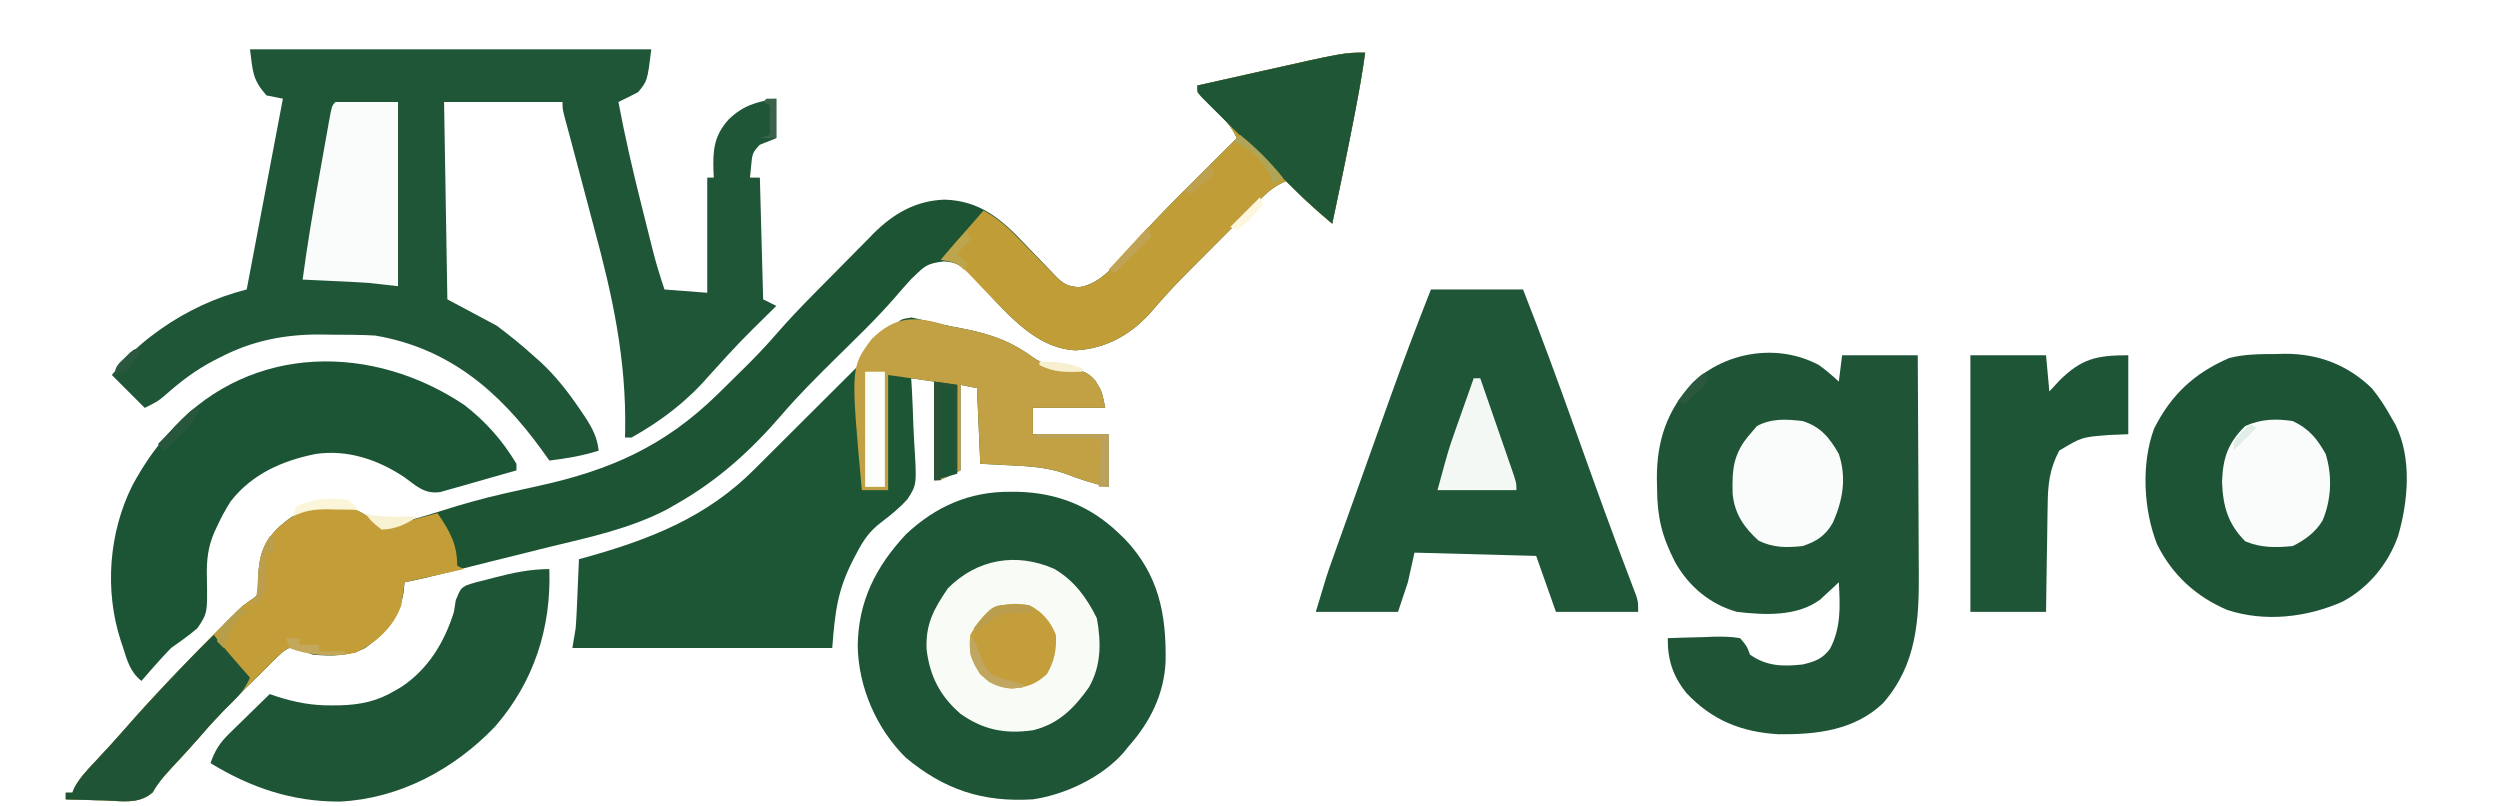
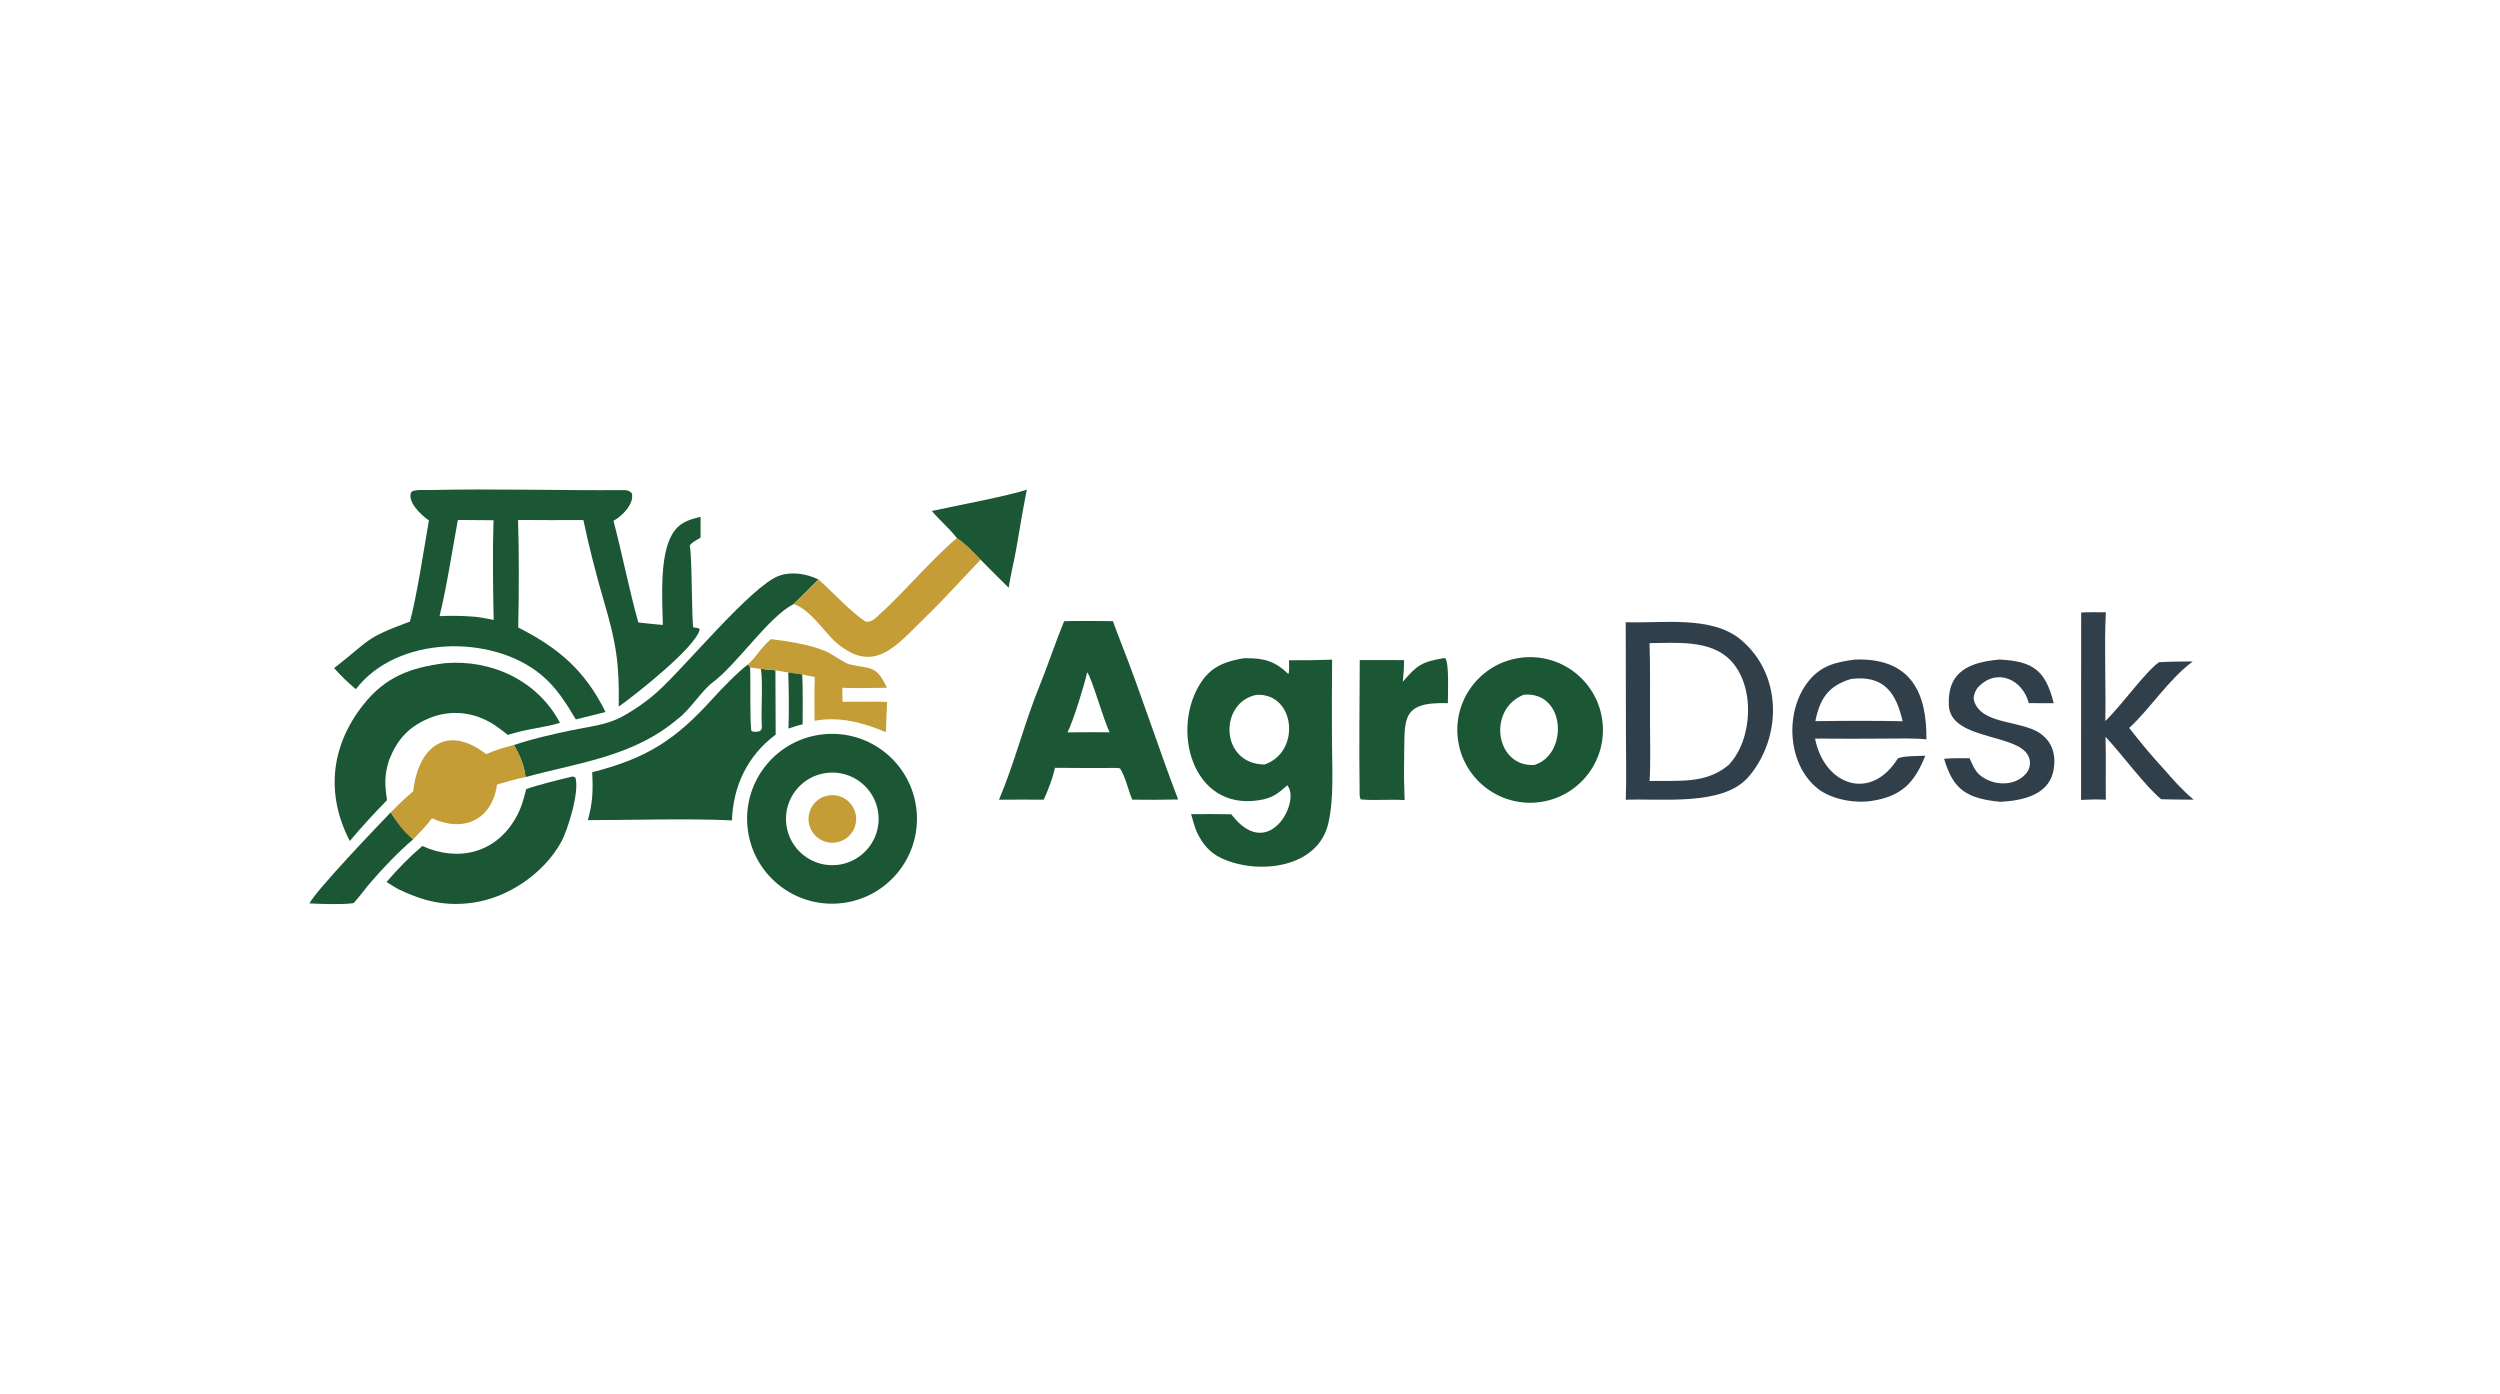
- <svg xmlns="http://www.w3.org/2000/svg" viewBox="150 255 760 245" width="760" height="245">
-   <path d="M0 0 C40.26 0 80.52 0 122 0 C120.797 9.624 120.797 9.624 118 13 C116.021 14.041 114.022 15.045 112 16 C113.978 26.489 116.347 36.836 118.962 47.183 C119.569 49.59 120.171 51.999 120.771 54.408 C121.161 55.961 121.551 57.514 121.941 59.066 C122.119 59.776 122.296 60.485 122.478 61.216 C123.495 65.229 124.687 69.06 126 73 C130.29 73.33 134.58 73.66 139 74 C139 62.45 139 50.9 139 39 C139.66 39 140.32 39 141 39 C140.965 38.348 140.93 37.695 140.895 37.023 C140.697 30.644 141.036 26.341 145.441 21.375 C149.923 17.05 153.902 15.938 160 15 C160 18.96 160 22.92 160 27 C157.525 27.99 157.525 27.99 155 29 C152.704 31.296 152.677 32.008 152.375 35.125 C152.189 37.043 152.189 37.043 152 39 C152.99 39 153.98 39 155 39 C155.33 51.21 155.66 63.42 156 76 C157.32 76.66 158.64 77.32 160 78 C159.582 78.412 159.165 78.825 158.734 79.25 C148.81 89.01 148.81 89.01 139.457 99.309 C132.782 107.058 124.927 113.01 116 118 C115.34 118 114.68 118 114 118 C114.017 117.316 114.034 116.632 114.052 115.928 C114.402 94.242 110.253 75.015 104.587 54.212 C103.487 50.147 102.419 46.072 101.35 41.998 C100.15 37.432 98.948 32.866 97.719 28.308 C97.536 27.626 97.352 26.945 97.164 26.243 C96.67 24.408 96.173 22.574 95.677 20.741 C95 18 95 18 95 16 C83.12 16 71.24 16 59 16 C59.33 35.8 59.66 55.6 60 76 C64.95 78.64 69.9 81.28 75 84 C78.882 86.932 82.433 89.748 86 93 C87.15 94.011 87.15 94.011 88.324 95.043 C93.099 99.485 96.862 104.37 100.5 109.75 C100.934 110.388 101.368 111.026 101.815 111.684 C104.033 115.081 105.566 117.938 106 122 C100.967 123.573 96.241 124.394 91 125 C90.25 123.949 89.5 122.899 88.727 121.816 C75.804 103.978 60.507 90.813 38 87 C33.648 86.754 29.295 86.769 24.938 86.75 C23.773 86.729 22.608 86.709 21.408 86.688 C10.47 86.639 0.673 88.575 -9.062 93.625 C-9.734 93.965 -10.406 94.306 -11.099 94.657 C-16.575 97.541 -21.139 100.993 -25.766 105.117 C-28 107 -28 107 -32 109 C-35.3 105.7 -38.6 102.4 -42 99 C-38.061 94.163 -34.165 90.166 -29.125 86.5 C-28.486 86.032 -27.847 85.564 -27.188 85.083 C-19.292 79.517 -10.38 75.345 -1 73 C2.63 53.86 6.26 34.72 10 15 C7.525 14.505 7.525 14.505 5 14 C0.761 9.172 0.857 6.858 0 0 Z " fill="#1E5637" transform="translate(226,270)" />
-   <path d="M0 0 C-0.741 5.517 -1.701 10.971 -2.75 16.438 C-3.006 17.777 -3.006 17.777 -3.267 19.143 C-5.382 30.122 -7.686 41.062 -10 52 C-13.766 48.82 -17.484 45.649 -20.938 42.125 C-21.524 41.529 -22.111 40.934 -22.715 40.32 C-23.139 39.885 -23.563 39.449 -24 39 C-26.935 40.325 -29.01 41.761 -31.281 44.038 C-32.207 44.96 -32.207 44.96 -33.153 45.9 C-33.81 46.565 -34.467 47.229 -35.145 47.914 C-36.177 48.947 -36.177 48.947 -37.229 50 C-38.685 51.459 -40.138 52.92 -41.589 54.383 C-43.789 56.601 -45.996 58.811 -48.205 61.02 C-49.623 62.442 -51.04 63.865 -52.457 65.289 C-53.108 65.941 -53.76 66.594 -54.431 67.266 C-58.239 71.113 -61.856 75.062 -65.349 79.198 C-71.484 85.896 -78.842 89.966 -87.938 90.5 C-98.567 90.094 -106.583 81.779 -113.483 74.418 C-113.99 73.868 -114.497 73.317 -115.02 72.75 C-115.536 72.201 -116.053 71.652 -116.585 71.086 C-117.588 70.012 -118.574 68.92 -119.538 67.81 C-122.233 64.934 -124.234 63.632 -128.113 63.473 C-132 64 -133.342 64.322 -136.062 67 C-136.652 67.557 -137.241 68.114 -137.848 68.688 C-139.609 70.58 -141.287 72.504 -142.965 74.469 C-148.674 81.036 -154.988 87.043 -161.175 93.155 C-166.773 98.69 -172.331 104.206 -177.447 110.198 C-186.675 120.905 -196.713 129.984 -209 137 C-210.098 137.633 -211.197 138.266 -212.328 138.918 C-223.523 144.707 -235.734 147.322 -247.922 150.258 C-251.768 151.185 -255.602 152.154 -259.438 153.125 C-261.271 153.58 -263.105 154.034 -264.939 154.488 C-267.372 155.093 -269.803 155.704 -272.234 156.316 C-273.139 156.544 -274.043 156.771 -274.975 157.005 C-276.739 157.449 -278.502 157.893 -280.265 158.338 C-284.163 159.317 -288.047 160.267 -292 161 C-292.103 162.031 -292.206 163.062 -292.312 164.125 C-293.727 172.099 -297.611 176.352 -304 181 C-309.044 183.522 -314.457 183.522 -320 183 C-321.196 182.526 -322.392 182.051 -323.625 181.562 C-326.82 180.674 -326.82 180.674 -328.715 181.934 C-330.957 183.835 -332.958 185.883 -335 188 C-336.122 189.106 -337.248 190.208 -338.375 191.309 C-343.851 196.679 -349.26 202.077 -354.219 207.934 C-357.092 211.267 -360.099 214.478 -363.094 217.702 C-365.237 220.02 -367.036 222.065 -368.566 224.844 C-372.748 228.549 -377.894 227.514 -383.25 227.312 C-384.377 227.29 -385.503 227.267 -386.664 227.244 C-389.444 227.185 -392.221 227.103 -395 227 C-395 226.34 -395 225.68 -395 225 C-394.34 225 -393.68 225 -393 225 C-392.665 224.188 -392.665 224.188 -392.324 223.359 C-390.579 220.251 -388.248 217.82 -385.812 215.25 C-382.674 211.904 -379.577 208.536 -376.566 205.074 C-367.716 194.912 -358.322 185.231 -348.812 175.688 C-347.735 174.603 -347.735 174.603 -346.635 173.496 C-345.958 172.821 -345.28 172.145 -344.582 171.449 C-343.688 170.557 -343.688 170.557 -342.777 169.647 C-341 168 -341 168 -338.805 166.451 C-336.714 165.097 -336.714 165.097 -336.531 162.328 C-336.521 161.312 -336.511 160.297 -336.5 159.25 C-336.138 152.72 -335.056 149.063 -330.32 144.316 C-324.551 139.154 -320.539 137.597 -312.758 137.742 C-308.234 138.165 -304.578 139.443 -301.273 142.703 C-298.395 144.345 -296.721 143.864 -293.596 143.037 C-292.589 142.74 -292.589 142.74 -291.562 142.438 C-290.608 142.181 -290.608 142.181 -289.635 141.92 C-286.451 141.049 -283.3 140.096 -280.157 139.09 C-274.101 137.162 -268.051 135.474 -261.855 134.07 C-261.149 133.91 -260.443 133.75 -259.716 133.585 C-256.819 132.932 -253.921 132.285 -251.019 131.651 C-229.518 126.926 -212.961 119.599 -197 104 C-196.38 103.395 -195.76 102.79 -195.121 102.167 C-193.136 100.222 -191.159 98.27 -189.188 96.312 C-188.577 95.707 -187.967 95.102 -187.339 94.479 C-184.356 91.484 -181.482 88.44 -178.728 85.234 C-175.223 81.211 -171.566 77.373 -167.816 73.578 C-167.157 72.911 -166.498 72.244 -165.819 71.556 C-164.436 70.16 -163.052 68.765 -161.667 67.372 C-160.261 65.954 -158.86 64.533 -157.464 63.107 C-155.424 61.025 -153.372 58.957 -151.316 56.891 C-150.394 55.942 -150.394 55.942 -149.453 54.974 C-143.376 48.926 -136.595 44.993 -127.875 44.688 C-117.056 45.006 -110.575 50.603 -103.383 58.219 C-102.699 58.946 -102.699 58.946 -102 59.688 C-100.151 61.613 -98.294 63.53 -96.438 65.449 C-95.632 66.298 -94.826 67.147 -93.996 68.022 C-91.552 70.444 -90.597 70.937 -87.168 71.297 C-79.729 70.6 -73.737 61.77 -68.961 56.469 C-62.95 49.854 -56.657 43.543 -50.312 37.25 C-49.206 36.149 -48.1 35.047 -46.994 33.945 C-44.332 31.294 -41.667 28.646 -39 26 C-40.775 22.156 -43.052 19.808 -46.125 16.875 C-47.787 15.288 -49.422 13.671 -51 12 C-51 11.34 -51 10.68 -51 10 C-46.075 8.894 -41.15 7.792 -36.223 6.692 C-34.552 6.318 -32.881 5.944 -31.211 5.569 C-6.403 0 -6.403 0 0 0 Z " fill="#1D5534" transform="translate(565,271)" />
-   <path d="M0 0 C2.151 1.564 4.041 3.188 6 5 C6.33 2.36 6.66 -0.28 7 -3 C14.59 -3 22.18 -3 30 -3 C30.068 7.484 30.123 17.968 30.155 28.453 C30.171 33.322 30.192 38.191 30.226 43.061 C30.259 47.768 30.277 52.475 30.285 57.183 C30.29 58.97 30.301 60.758 30.317 62.545 C30.447 77.405 29.72 91.084 19.406 102.812 C10.66 111.063 -0.815 112.332 -12.332 112.211 C-23.602 111.563 -32.636 107.933 -40.375 99.625 C-44.472 94.481 -46.076 89.515 -46 83 C-42.396 82.855 -38.793 82.766 -35.188 82.688 C-34.163 82.646 -33.139 82.604 -32.084 82.561 C-29.305 82.515 -26.738 82.517 -24 83 C-21.961 85.406 -21.961 85.406 -21 88 C-15.941 91.579 -10.967 91.653 -5 91 C-1.268 90.097 0.97 89.367 3.316 86.254 C6.732 79.767 6.398 73.161 6 66 C5.492 66.482 4.984 66.964 4.461 67.461 C3.773 68.093 3.084 68.724 2.375 69.375 C1.702 70.001 1.029 70.628 0.336 71.273 C-6.727 76.494 -16.594 75.994 -25 75 C-33.212 72.672 -39.519 67.328 -43.727 59.988 C-47.795 51.996 -49.203 46.317 -49.25 37.438 C-49.271 36.486 -49.291 35.534 -49.312 34.553 C-49.375 23.063 -46.249 13.729 -38.371 5.246 C-28.179 -4.189 -12.439 -6.68 0 0 Z " fill="#1F5536" transform="translate(703,366)" />
-   <path d="M0 0 C0.822 0.006 1.645 0.011 2.492 0.017 C14.234 0.356 24.26 4.324 32.812 12.5 C33.436 13.096 34.06 13.691 34.703 14.305 C45.084 25.182 47.401 37.199 47.156 51.613 C46.691 61.62 42.397 70.113 35.812 77.5 C35.336 78.092 34.859 78.683 34.367 79.293 C27.774 86.797 16.635 92.074 6.812 93.5 C-8.364 94.442 -20.131 90.596 -31.863 80.797 C-40.766 71.999 -46.236 59.361 -46.438 46.875 C-46.287 33.244 -40.902 22.681 -31.711 12.863 C-22.678 4.404 -12.343 -0.101 0 0 Z " fill="#1D5536" transform="translate(457.1875,404.5)" />
-   <path d="M0 0 C1.065 0.242 2.13 0.485 3.227 0.734 C4.437 0.993 5.647 1.253 6.895 1.52 C7.854 1.758 7.854 1.758 8.833 2 C10.931 2.503 13.031 2.904 15.152 3.293 C23.298 4.873 29.735 6.925 36.555 11.898 C40.412 14.562 43.698 15.636 48.352 15.734 C51.819 16.058 53.535 16.594 55.852 19.234 C57.852 22.484 57.852 22.484 58.852 27.484 C51.592 27.484 44.332 27.484 36.852 27.484 C36.852 30.124 36.852 32.764 36.852 35.484 C44.442 35.484 52.032 35.484 59.852 35.484 C59.852 40.764 59.852 46.044 59.852 51.484 C55.125 50.539 51.047 49.132 46.57 47.422 C40.941 45.481 35.439 45.206 29.539 44.922 C26.672 44.778 23.805 44.633 20.852 44.484 C20.522 36.894 20.192 29.304 19.852 21.484 C18.202 21.154 16.552 20.824 14.852 20.484 C14.852 29.064 14.852 37.644 14.852 46.484 C8.852 49.484 8.852 49.484 6.852 49.484 C6.852 39.584 6.852 29.684 6.852 19.484 C4.542 19.154 2.232 18.824 -0.148 18.484 C-0.086 19.487 -0.023 20.49 0.042 21.523 C0.261 25.292 0.398 29.06 0.511 32.834 C0.571 34.457 0.652 36.08 0.757 37.701 C1.583 50.83 1.583 50.83 -1.291 55.237 C-3.679 57.906 -6.366 60.07 -9.213 62.228 C-12.915 65.074 -14.55 67.519 -16.711 71.609 C-17.026 72.204 -17.34 72.798 -17.664 73.41 C-22.534 82.827 -23.291 89.338 -24.148 100.484 C-50.218 100.484 -76.288 100.484 -103.148 100.484 C-102.818 98.504 -102.488 96.524 -102.148 94.484 C-102.013 92.76 -101.907 91.033 -101.832 89.305 C-101.79 88.377 -101.748 87.448 -101.705 86.492 C-101.666 85.541 -101.626 84.59 -101.586 83.609 C-101.543 82.635 -101.5 81.66 -101.455 80.656 C-101.35 78.266 -101.247 75.875 -101.148 73.484 C-100.53 73.314 -99.912 73.144 -99.275 72.969 C-79.656 67.492 -62.308 60.781 -47.672 46.02 C-45.918 44.252 -44.153 42.495 -42.387 40.739 C-38.514 36.884 -34.644 33.025 -30.775 29.166 C-29.112 27.508 -27.448 25.85 -25.783 24.194 C-23.363 21.787 -20.947 19.376 -18.531 16.965 C-17.796 16.234 -17.06 15.504 -16.302 14.751 C-12.206 10.656 -8.35 6.477 -4.692 1.984 C-3.148 0.484 -3.148 0.484 0 0 Z " fill="#1C5635" transform="translate(427.1484,351.5156)" />
-   <path d="M0 0 C9.24 0 18.48 0 28 0 C33.546 14.053 38.729 28.212 43.812 42.438 C45.398 46.865 46.985 51.292 48.574 55.719 C48.959 56.79 49.343 57.86 49.739 58.964 C51.924 65.041 54.133 71.107 56.395 77.156 C56.637 77.805 56.879 78.454 57.129 79.122 C58.197 81.977 59.274 84.828 60.359 87.676 C60.717 88.627 61.076 89.578 61.445 90.559 C61.75 91.356 62.054 92.153 62.368 92.974 C63 95 63 95 63 98 C54.75 98 46.5 98 38 98 C36.02 92.39 34.04 86.78 32 81 C13.685 80.505 13.685 80.505 -5 80 C-5.66 82.97 -6.32 85.94 -7 89 C-7.99 91.97 -8.98 94.94 -10 98 C-18.25 98 -26.5 98 -35 98 C-31.624 86.747 -31.624 86.747 -29.793 81.613 C-29.378 80.447 -28.963 79.281 -28.536 78.079 C-28.087 76.823 -27.637 75.568 -27.188 74.312 C-26.71 72.976 -26.234 71.639 -25.757 70.302 C-24.727 67.417 -23.696 64.533 -22.664 61.649 C-21.214 57.6 -19.769 53.548 -18.325 49.496 C-17.102 46.066 -15.877 42.637 -14.651 39.208 C-14.061 37.558 -13.472 35.908 -12.884 34.257 C-8.784 22.757 -4.466 11.364 0 0 Z " fill="#1E5637" transform="translate(585,343)" />
-   <path d="M0 0 C0.938 -0.024 1.877 -0.049 2.844 -0.074 C12.966 -0.116 21.92 3.282 29.25 10.375 C31.601 13.211 33.469 16.155 35.25 19.375 C35.665 20.09 36.08 20.806 36.508 21.543 C41.517 31.718 40.348 44.769 37.25 55.375 C34.237 63.833 28.254 71.113 20.312 75.312 C9.45 80.085 -3.193 81.554 -14.625 77.812 C-24.16 73.775 -31.433 67.103 -36.004 57.832 C-40.127 47.417 -40.869 33.312 -36.906 22.672 C-31.688 12.307 -24.698 5.836 -14.086 1.215 C-9.372 0.028 -4.843 0.007 0 0 Z " fill="#1E5436" transform="translate(841.75,362.625)" />
-   <path d="M0 0 C6.481 5.007 11.613 10.818 15.816 17.863 C15.816 18.523 15.816 19.183 15.816 19.863 C11.573 21.095 7.321 22.295 3.066 23.488 C1.86 23.839 0.653 24.19 -0.59 24.551 C-1.75 24.873 -2.91 25.195 -4.105 25.527 C-5.174 25.831 -6.242 26.135 -7.343 26.448 C-12.059 27.138 -14.523 24.665 -18.184 21.988 C-26.234 16.595 -35.472 13.476 -45.184 14.863 C-55.361 16.899 -64.595 20.952 -71.094 29.324 C-72.646 31.803 -73.976 34.2 -75.184 36.863 C-75.454 37.439 -75.724 38.015 -76.002 38.608 C-78.005 43.283 -78.395 47.164 -78.293 52.221 C-78.093 63.226 -78.093 63.226 -81.148 67.812 C-83.722 70.021 -86.413 71.911 -89.184 73.863 C-90.939 75.673 -92.65 77.527 -94.309 79.426 C-95.054 80.273 -95.799 81.12 -96.566 81.992 C-97.367 82.918 -97.367 82.918 -98.184 83.863 C-101.599 81.187 -102.546 77.595 -103.809 73.613 C-104.025 72.97 -104.242 72.327 -104.465 71.664 C-109.449 56.372 -108.123 38.827 -100.934 24.426 C-97.862 18.753 -94.48 13.672 -90.184 8.863 C-89.579 8.178 -88.974 7.492 -88.352 6.785 C-64.385 -18.792 -27.718 -18.603 0 0 Z " fill="#1C5535" transform="translate(291.1836,378.1367)" />
-   <path d="M0 0 C-0.741 5.517 -1.701 10.971 -2.75 16.438 C-2.92 17.33 -3.091 18.223 -3.267 19.143 C-5.382 30.122 -7.686 41.062 -10 52 C-13.766 48.82 -17.484 45.649 -20.938 42.125 C-21.524 41.529 -22.111 40.934 -22.715 40.32 C-23.139 39.885 -23.563 39.449 -24 39 C-26.935 40.325 -29.01 41.761 -31.281 44.038 C-31.898 44.652 -32.516 45.267 -33.153 45.9 C-33.81 46.565 -34.467 47.229 -35.145 47.914 C-35.833 48.603 -36.521 49.291 -37.229 50 C-38.685 51.459 -40.138 52.92 -41.589 54.383 C-43.789 56.601 -45.996 58.811 -48.205 61.02 C-49.623 62.442 -51.04 63.865 -52.457 65.289 C-53.108 65.941 -53.76 66.594 -54.431 67.266 C-58.239 71.113 -61.856 75.062 -65.349 79.198 C-71.484 85.896 -78.842 89.966 -87.938 90.5 C-99.39 90.063 -107.646 80.523 -115.125 72.785 C-115.655 72.241 -116.185 71.696 -116.731 71.135 C-117.765 70.066 -118.789 68.987 -119.802 67.898 C-122.721 64.866 -124.746 63.31 -129 63 C-124.702 57.968 -120.366 52.973 -116 48 C-112.25 50.073 -109.418 52.355 -106.426 55.414 C-105.594 56.257 -104.762 57.1 -103.904 57.969 C-103.049 58.845 -102.194 59.722 -101.312 60.625 C-99.602 62.369 -97.89 64.112 -96.176 65.852 C-95.422 66.623 -94.668 67.395 -93.892 68.19 C-91.504 70.474 -90.475 70.95 -87.168 71.297 C-79.729 70.6 -73.737 61.77 -68.961 56.469 C-62.95 49.854 -56.657 43.543 -50.312 37.25 C-49.206 36.149 -48.1 35.047 -46.994 33.945 C-44.332 31.294 -41.667 28.646 -39 26 C-40.775 22.156 -43.052 19.808 -46.125 16.875 C-47.787 15.288 -49.422 13.671 -51 12 C-51 11.34 -51 10.68 -51 10 C-46.075 8.894 -41.15 7.792 -36.223 6.692 C-34.552 6.318 -32.881 5.944 -31.211 5.569 C-6.403 0 -6.403 0 0 0 Z " fill="#C19D38" transform="translate(565,271)" />
-   <path d="M0 0 C3.062 1.688 3.062 1.688 4.707 3.406 C8.516 5.478 11.793 3.992 15.812 2.875 C17.002 2.569 17.002 2.569 18.215 2.256 C20.168 1.75 22.116 1.221 24.062 0.688 C27.744 6.06 30.062 10.068 30.062 16.688 C30.723 17.017 31.383 17.348 32.062 17.688 C26.122 19.008 20.183 20.328 14.062 21.688 C13.732 23.997 13.402 26.308 13.062 28.688 C10.686 35.399 5.459 39.989 -0.812 43.125 C-6.659 44.177 -11.992 44.459 -17.562 42.25 C-20.758 41.361 -20.758 41.361 -22.652 42.621 C-24.895 44.522 -26.896 46.571 -28.938 48.688 C-30.06 49.793 -31.185 50.896 -32.312 51.996 C-37.788 57.366 -43.198 62.764 -48.156 68.621 C-51.03 71.954 -54.037 75.166 -57.032 78.389 C-59.174 80.708 -60.973 82.753 -62.504 85.531 C-66.685 89.236 -71.831 88.202 -77.188 88 C-78.877 87.966 -78.877 87.966 -80.602 87.932 C-83.382 87.873 -86.159 87.791 -88.938 87.688 C-88.938 87.028 -88.938 86.368 -88.938 85.688 C-88.278 85.688 -87.618 85.688 -86.938 85.688 C-86.714 85.146 -86.491 84.605 -86.262 84.047 C-84.517 80.938 -82.185 78.508 -79.75 75.938 C-76.612 72.591 -73.515 69.224 -70.504 65.762 C-61.653 55.599 -52.26 45.919 -42.75 36.375 C-41.672 35.29 -41.672 35.29 -40.573 34.184 C-39.895 33.508 -39.218 32.833 -38.52 32.137 C-37.924 31.542 -37.328 30.947 -36.714 30.335 C-34.938 28.688 -34.938 28.688 -32.743 27.139 C-30.652 25.784 -30.652 25.784 -30.469 23.016 C-30.458 22 -30.448 20.984 -30.438 19.938 C-30.076 13.408 -28.994 9.751 -24.258 5.004 C-17.177 -1.332 -9.259 -3.808 0 0 Z " fill="#C39E38" transform="translate(258.9375,410.3125)" />
-   <path d="M0 0 C0.611 17.852 -4.664 34.268 -16.508 47.883 C-28.887 60.826 -45.503 69.803 -63.721 70.682 C-78.195 70.722 -90.745 66.471 -103 59 C-101.693 55.175 -100.19 52.828 -97.305 50.012 C-96.589 49.306 -95.874 48.6 -95.137 47.873 C-94.017 46.791 -94.017 46.791 -92.875 45.688 C-92.121 44.947 -91.367 44.206 -90.59 43.443 C-88.733 41.622 -86.87 39.808 -85 38 C-84.383 38.211 -83.765 38.423 -83.129 38.641 C-77.305 40.528 -72.116 41.522 -66 41.438 C-64.829 41.426 -64.829 41.426 -63.635 41.415 C-57.44 41.238 -52.384 40.208 -47 37 C-46.297 36.587 -45.595 36.175 -44.871 35.75 C-36.763 30.334 -31.854 22.162 -29 13 C-28.816 11.826 -28.631 10.651 -28.441 9.441 C-27 6 -27 6 -25.343 4.985 C-23.162 4.21 -21.006 3.641 -18.75 3.125 C-17.998 2.926 -17.247 2.728 -16.473 2.523 C-10.992 1.108 -5.681 0 0 0 Z " fill="#1D5536" transform="translate(317,428)" />
-   <path d="M0 0 C7.59 0 15.18 0 23 0 C23.33 3.63 23.66 7.26 24 11 C24.99 9.928 25.98 8.855 27 7.75 C33.698 1.119 38.141 0 48 0 C48 7.92 48 15.84 48 24 C45.03 24.124 45.03 24.124 42 24.25 C33.834 24.884 33.834 24.884 27 29 C23.994 34.713 23.535 39.476 23.488 45.871 C23.47 46.793 23.452 47.716 23.434 48.666 C23.38 51.59 23.346 54.513 23.312 57.438 C23.279 59.429 23.245 61.421 23.209 63.412 C23.122 68.275 23.062 73.137 23 78 C15.41 78 7.82 78 0 78 C0 52.26 0 26.52 0 0 Z " fill="#1F5537" transform="translate(749,363)" />
-   <path d="M0 0 C1.422 0.296 2.848 0.572 4.277 0.832 C12.443 2.37 18.876 4.435 25.703 9.414 C29.561 12.078 32.846 13.152 37.5 13.25 C40.968 13.574 42.683 14.11 45 16.75 C47 20 47 20 48 25 C40.74 25 33.48 25 26 25 C26 27.64 26 30.28 26 33 C33.59 33 41.18 33 49 33 C49 38.28 49 43.56 49 49 C44.273 48.055 40.195 46.648 35.719 44.938 C30.089 42.996 24.588 42.722 18.688 42.438 C15.821 42.293 12.954 42.149 10 42 C9.67 34.41 9.34 26.82 9 19 C7.35 18.67 5.7 18.34 4 18 C4 26.58 4 35.16 4 44 C-2 47 -2 47 -4 47 C-4 37.1 -4 27.2 -4 17 C-8.62 16.34 -13.24 15.68 -18 15 C-18 26.55 -18 38.1 -18 50 C-20.64 50 -23.28 50 -26 50 C-29.404 12.708 -29.404 12.708 -23.133 4.215 C-15.888 -3.115 -9.621 -3.02 0 0 Z " fill="#C1A144" transform="translate(438,354)" />
-   <path d="M0 0 C6.053 3.551 9.89 8.773 12.938 15 C14.286 22.343 14.314 29.471 10.5 36.062 C6.019 42.405 1.196 47.22 -6.5 49.062 C-14.881 50.242 -21.573 49 -28.5 44.062 C-34.741 38.646 -37.798 32.703 -38.812 24.551 C-39.191 16.817 -36.584 12.1 -32.312 5.875 C-23.495 -2.943 -11.674 -5.115 0 0 Z " fill="#F9FBF7" transform="translate(470.5,427.9375)" />
-   <path d="M0 0 C6.27 0 12.54 0 19 0 C19 18.48 19 36.96 19 56 C16.03 55.67 13.06 55.34 10 55 C8.25 54.874 6.499 54.765 4.746 54.684 C3.436 54.621 3.436 54.621 2.1 54.557 C1.221 54.517 0.343 54.478 -0.562 54.438 C-1.476 54.394 -2.389 54.351 -3.33 54.307 C-5.553 54.202 -7.777 54.1 -10 54 C-8.589 43.391 -6.809 32.867 -4.913 22.336 C-4.43 19.647 -3.954 16.958 -3.479 14.268 C-3.172 12.557 -2.866 10.847 -2.559 9.137 C-2.346 7.931 -2.346 7.931 -2.129 6.7 C-1.115 1.115 -1.115 1.115 0 0 Z " fill="#F9FCFA" transform="translate(252,286)" />
-   <path d="M0 0 C-0.741 5.517 -1.701 10.971 -2.75 16.438 C-2.92 17.33 -3.091 18.223 -3.267 19.143 C-5.382 30.122 -7.686 41.062 -10 52 C-15.29 47.575 -20.242 42.919 -25.121 38.047 C-25.866 37.305 -26.611 36.564 -27.378 35.8 C-28.938 34.245 -30.497 32.689 -32.054 31.131 C-34.45 28.738 -36.852 26.353 -39.256 23.969 C-40.774 22.454 -42.292 20.938 -43.809 19.422 C-44.53 18.707 -45.252 17.993 -45.996 17.257 C-46.654 16.595 -47.312 15.934 -47.99 15.253 C-48.573 14.671 -49.156 14.09 -49.756 13.491 C-51 12 -51 12 -51 10 C-46.075 8.894 -41.15 7.792 -36.223 6.692 C-34.552 6.318 -32.881 5.944 -31.211 5.569 C-6.403 0 -6.403 0 0 0 Z " fill="#1F5636" transform="translate(565,271)" />
-   <path d="M0 0 C0.516 0.66 1.031 1.32 1.562 2 C4.612 5.753 7.799 9.376 11 13 C9.583 16.252 7.875 18.314 5.312 20.75 C2.03 23.95 -1.021 27.248 -4.008 30.723 C-6.97 34.109 -10.031 37.404 -13.093 40.7 C-15.236 43.019 -17.036 45.065 -18.566 47.844 C-22.748 51.549 -27.894 50.514 -33.25 50.312 C-34.377 50.29 -35.503 50.267 -36.664 50.244 C-39.444 50.185 -42.221 50.103 -45 50 C-45 49.34 -45 48.68 -45 48 C-44.34 48 -43.68 48 -43 48 C-42.777 47.459 -42.554 46.917 -42.324 46.359 C-40.579 43.251 -38.248 40.82 -35.812 38.25 C-32.686 34.916 -29.6 31.561 -26.602 28.109 C-23.012 23.986 -19.308 19.981 -15.562 16 C-14.91 15.305 -14.258 14.61 -13.586 13.895 C-9.142 9.176 -4.65 4.516 0 0 Z " fill="#1F5536" transform="translate(215,448)" />
-   <path d="M0 0 C5.516 1.736 8.216 5.12 11 10 C13.404 17.213 12.24 24.022 9.211 30.863 C6.947 34.857 4.261 36.58 0 38 C-4.939 38.519 -8.854 38.552 -13.375 36.375 C-17.82 32.354 -20.695 28.187 -21.273 22.145 C-21.502 14.638 -21.044 9.719 -16 4 C-15.299 3.175 -14.598 2.35 -13.875 1.5 C-9.343 -0.865 -5.001 -0.589 0 0 Z " fill="#F9FCFA" transform="translate(698,383)" />
-   <path d="M0 0 C4.909 2.321 7.357 5.302 10 10 C12.059 16.601 11.748 23.886 9.059 30.242 C6.901 33.825 3.724 36.138 0 38 C-5.151 38.513 -9.627 38.574 -14.438 36.562 C-19.729 31.271 -21.242 25.847 -21.5 18.438 C-21.244 11.143 -19.655 6.59 -14.438 1.5 C-9.554 -0.631 -5.248 -0.766 0 0 Z " fill="#FAFCFB" transform="translate(847,383)" />
-   <path d="M0 0 C3.887 1.999 6.394 4.954 8 9 C8.24 13.467 7.539 17.095 5.25 20.938 C1.782 24.116 -0.788 24.868 -5.438 25.375 C-9.773 24.919 -11.713 23.839 -15 21 C-17.642 16.949 -18.702 13.816 -18 9 C-13.618 1.019 -8.946 -1.524 0 0 Z " fill="#C39E3B" transform="translate(463,439)" />
-   <path d="M0 0 C0.66 0 1.32 0 2 0 C3.57 4.519 5.137 9.04 6.7 13.562 C7.232 15.101 7.766 16.639 8.3 18.177 C9.068 20.385 9.831 22.595 10.594 24.805 C10.834 25.494 11.075 26.184 11.323 26.895 C13 31.772 13 31.772 13 34 C5.08 34 -2.84 34 -11 34 C-7.625 21.625 -7.625 21.625 -5.957 16.895 C-5.606 15.892 -5.254 14.89 -4.893 13.857 C-4.536 12.853 -4.18 11.848 -3.812 10.812 C-3.444 9.765 -3.076 8.718 -2.697 7.639 C-1.802 5.091 -0.902 2.545 0 0 Z " fill="#F3F8F5" transform="translate(598,370)" />
-   <path d="M0 0 C1.98 0 3.96 0 6 0 C6 11.55 6 23.1 6 35 C4.02 35 2.04 35 0 35 C0 23.45 0 11.9 0 0 Z " fill="#FCFEFC" transform="translate(413,368)" />
-   <path d="M0 0 C2.31 0.33 4.62 0.66 7 1 C7 9.91 7 18.82 7 28 C4.69 28.66 2.38 29.32 0 30 C0 20.1 0 10.2 0 0 Z " fill="#1C5635" transform="translate(434,371)" />
-   <path d="M0 0 C2.31 0.33 4.62 0.66 7 1 C7 9.58 7 18.16 7 27 C6.67 27 6.34 27 6 27 C6 18.75 6 10.5 6 2 C4.68 2 3.36 2 2 2 C2 11.24 2 20.48 2 30 C1.34 30 0.68 30 0 30 C0 20.1 0 10.2 0 0 Z " fill="#295336" transform="translate(434,371)" />
-   <path d="M0 0 C7.26 0 14.52 0 22 0 C22 5.28 22 10.56 22 16 C21.01 16 20.02 16 19 16 C19.33 11.05 19.66 6.1 20 1 C13.4 1 6.8 1 0 1 C0 0.67 0 0.34 0 0 Z " fill="#BBA25C" transform="translate(465,387)" />
-   <path d="M0 0 C0.887 -0.014 1.774 -0.028 2.688 -0.043 C5 0.188 5 0.188 7 2.188 C5.753 2.244 5.753 2.244 4.48 2.301 C3.394 2.367 2.307 2.432 1.188 2.5 C-0.431 2.587 -0.431 2.587 -2.082 2.676 C-5.246 3.231 -5.988 3.82 -8 6.188 C-8.66 6.188 -9.32 6.188 -10 6.188 C-10 6.848 -10 7.508 -10 8.188 C-10.66 7.857 -11.32 7.527 -12 7.188 C-6.225 0.045 -6.225 0.045 0 0 Z " fill="#BB9E4D" transform="translate(458,438.8125)" />
-   <path d="M0 0 C2.002 3.003 2.867 5.602 4 9 C6.333 12.499 7.208 12.633 11.125 13.688 C12.035 13.939 12.945 14.19 13.883 14.449 C14.581 14.631 15.28 14.813 16 15 C16 15.33 16 15.66 16 16 C11.904 16.328 9.461 16.231 5.75 14.375 C2.675 11.72 1.372 9.811 0 6 C-0.188 2.625 -0.188 2.625 0 0 Z " fill="#C0A660" transform="translate(445,448)" />
-   <path d="M0 0 C1.801 1.52 1.801 1.52 3 3 C1.975 2.977 0.95 2.954 -0.105 2.93 C-1.466 2.911 -2.827 2.893 -4.188 2.875 C-4.861 2.858 -5.535 2.841 -6.229 2.824 C-10.288 2.785 -13.35 3.2 -17 5 C-16.67 4.01 -16.34 3.02 -16 2 C-11.096 -0.389 -5.368 -0.859 0 0 Z " fill="#FBF6DA" transform="translate(256,407)" />
-   <path d="M0 0 C-1.536 3.681 -3.782 5.988 -6.625 8.75 C-7.851 9.949 -7.851 9.949 -9.102 11.172 C-9.728 11.775 -10.355 12.378 -11 13 C-11.66 12.34 -12.32 11.68 -13 11 C-11.214 9.161 -9.422 7.328 -7.625 5.5 C-7.117 4.975 -6.609 4.451 -6.086 3.91 C-2.227 0 -2.227 0 0 0 Z " fill="#28563C" transform="translate(211,379)" />
-   <path d="M0 0 C4.88 3.942 9.058 8.12 13 13 C12.01 13.66 11.02 14.32 10 15 C9.794 14.299 9.588 13.598 9.375 12.875 C7.036 7.984 3.131 3.973 -2 2 C-1.34 1.34 -0.68 0.68 0 0 Z " fill="#B0A556" transform="translate(527,296)" />
-   <path d="M0 0 C0.33 0.99 0.66 1.98 1 3 C-0.32 4.32 -1.64 5.64 -3 7 C-2.01 7.99 -1.02 8.98 0 10 C-0.33 10.66 -0.66 11.32 -1 12 C-1.66 11.34 -2.32 10.68 -3 10 C-5.571 9.352 -5.571 9.352 -8 9 C-7.043 7.874 -6.084 6.749 -5.125 5.625 C-4.591 4.999 -4.058 4.372 -3.508 3.727 C-2.386 2.442 -1.206 1.206 0 0 Z " fill="#BCA54C" transform="translate(444,325)" />
-   <path d="M0 0 C1.32 0 2.64 0 4 0 C4 0.66 4 1.32 4 2 C5.98 2 7.96 2 10 2 C10 2.66 10 3.32 10 4 C12.64 4 15.28 4 18 4 C18 4.33 18 4.66 18 5 C11.98 5.218 6.641 5.28 1 3 C0.67 2.01 0.34 1.02 0 0 Z " fill="#C3A75A" transform="translate(237,449)" />
-   <path d="M0 0 C0.33 0.99 0.66 1.98 1 3 C-2.63 6.63 -6.26 10.26 -10 14 C-10.66 13.67 -11.32 13.34 -12 13 C-8.04 8.71 -4.08 4.42 0 0 Z " fill="#C0A355" transform="translate(499,324)" />
-   <path d="M0 0 C0.33 0 0.66 0 1 0 C1 1.65 1 3.3 1 5 C0.34 5 -0.32 5 -1 5 C-1.026 5.987 -1.052 6.975 -1.078 7.992 C-1.135 9.274 -1.192 10.555 -1.25 11.875 C-1.296 13.151 -1.343 14.427 -1.391 15.742 C-2 19 -2 19 -4.047 20.445 C-4.691 20.628 -5.336 20.811 -6 21 C-5.01 19.515 -5.01 19.515 -4 18 C-3.78 16.07 -3.643 14.129 -3.562 12.188 C-3.244 7.319 -2.617 4.096 0 0 Z " fill="#BB9F4E" transform="translate(232,418)" />
-   <path d="M0 0 C0.99 0 1.98 0 3 0 C3 3.96 3 7.92 3 12 C1.35 12 -0.3 12 -2 12 C-1.01 11.67 -0.02 11.34 1 11 C1 8.03 1 5.06 1 2 C0.34 1.67 -0.32 1.34 -1 1 C-0.67 0.67 -0.34 0.34 0 0 Z " fill="#3A624B" transform="translate(383,285)" />
-   <path d="M0 0 C0.99 0.33 1.98 0.66 3 1 C2.381 1.248 1.762 1.495 1.125 1.75 C-1.437 3.257 -1.909 4.273 -3 7 C-3.371 7.907 -3.743 8.815 -4.125 9.75 C-4.414 10.492 -4.702 11.235 -5 12 C-5.66 11.34 -6.32 10.68 -7 10 C-6.679 6.636 -5.354 5.012 -2.938 2.75 C-2.39 2.229 -1.842 1.708 -1.277 1.172 C-0.645 0.592 -0.645 0.592 0 0 Z " fill="#B79E4B" transform="translate(223,440)" />
-   <path d="M0 0 C0.797 0.246 0.797 0.246 1.609 0.496 C4.539 1.114 7.258 1.095 10.25 1.062 C11.866 1.049 11.866 1.049 13.516 1.035 C14.745 1.018 14.745 1.018 16 1 C12.489 3.341 9.278 4.908 5 5 C2 2.625 2 2.625 0 0 Z " fill="#F8F1D2" transform="translate(261,411)" />
-   <path d="M0 0 C0 3 0 3 -1.531 4.824 C-2.181 5.439 -2.831 6.054 -3.5 6.688 C-4.15 7.31 -4.799 7.933 -5.469 8.574 C-5.974 9.045 -6.479 9.515 -7 10 C-7.66 9.67 -8.32 9.34 -9 9 C-7.879 7.684 -6.753 6.372 -5.625 5.062 C-4.999 4.332 -4.372 3.601 -3.727 2.848 C-2 1 -2 1 0 0 Z " fill="#2A573E" transform="translate(669,368)" />
-   <path d="M0 0 C-1.285 2.867 -2.571 4.976 -5 7 C-5.66 7 -6.32 7 -7 7 C-7.33 7.66 -7.66 8.32 -8 9 C-8 6 -8 6 -6.758 4.395 C-5.95 3.611 -5.95 3.611 -5.125 2.812 C-4.591 2.283 -4.058 1.753 -3.508 1.207 C-2 0 -2 0 0 0 Z " fill="#2B573E" transform="translate(193,361)" />
-   <path d="M0 0 C0.33 0.66 0.66 1.32 1 2 C-1.416 5.192 -3.68 7.747 -7 10 C-7.66 9.67 -8.32 9.34 -9 9 C-6.03 6.03 -3.06 3.06 0 0 Z " fill="#FDF7DD" transform="translate(533,315)" />
-   <path d="M0 0 C0.33 0.99 0.66 1.98 1 3 C-1.31 4.98 -3.62 6.96 -6 9 C-6.66 8.67 -7.32 8.34 -8 8 C-5.36 5.36 -2.72 2.72 0 0 Z " fill="#BEA14E" transform="translate(518,305)" />
-   <path d="M0 0 C4.824 -0.193 8.496 0.243 13 2 C13 2.33 13 2.66 13 3 C8.079 3.167 4.497 3.248 0 1 C0 0.67 0 0.34 0 0 Z " fill="#F7EFD0" transform="translate(466,365)" />
-   <path d="M0 0 C0.66 0.33 1.32 0.66 2 1 C-0.31 3.31 -2.62 5.62 -5 8 C-5 5 -5 5 -2.5 2.312 C-1.675 1.549 -0.85 0.786 0 0 Z " fill="#E1EEE7" transform="translate(834,384)" />
+ <svg xmlns="http://www.w3.org/2000/svg" version="1.1" style="display: block;" viewBox="0 0 2048 1142" width="669" height="373" preserveAspectRatio="none">
+   <path transform="translate(0,0)" fill="rgb(27,86,53)" d="M 351.777 401.5 C 404.656 400.246 458.443 401.96 511.382 401.544 C 514.344 401.521 515.575 402.228 517.586 404.109 C 519.915 412.455 509.592 423.046 502.57 426.701 C 510.017 455.028 515.103 481.934 522.881 509.965 C 529.169 510.823 536.609 511.392 543.01 512.035 C 542.561 491.35 540.047 455.863 550.663 437.711 C 556.18 428.279 564.154 425.718 573.917 423.463 L 573.914 440.56 C 571.825 441.7 564.505 445.612 565.083 447.55 C 567.005 453.999 566.59 511.722 568.026 514.077 C 570.087 514.295 571.481 514.235 573.229 515.336 C 571.139 529.577 520.07 569.522 506.88 578.959 C 507.35 543.403 504.976 527.351 494.776 492.759 C 488.798 472.486 482.205 446.761 477.904 426.075 C 460.065 426.174 442.225 426.15 424.386 426.003 C 425.253 451.762 425.156 488.381 424.508 514.101 C 457.759 530.94 479.369 549.539 496.044 583.341 C 487.932 585.318 479.832 587.344 471.745 589.416 C 463.473 575.717 455.834 563.169 443.236 552.778 C 402.681 519.327 325.113 520.753 291.516 564.64 C 285.137 559.355 279.178 553.582 273.695 547.372 C 303.996 524.045 297.408 523.483 335.81 509.275 C 341.03 490.841 347.856 446.71 351.356 426.35 C 345.229 422.421 332.64 410.341 337.165 402.778 C 340.218 400.985 347.804 401.516 351.777 401.5 z M 360.077 504.796 C 369.885 504.348 379.711 504.526 389.495 505.329 C 394.506 506.084 399.481 506.737 404.395 507.981 C 403.892 482.266 403.454 451.815 404.294 426.233 L 375.069 426.009 C 370.791 449.257 365.692 482.457 360.077 504.796 z" />
+   <path transform="translate(0,0)" fill="rgb(27,86,53)" d="M 1018.73 539.316 C 1019.51 539.294 1020.3 539.28 1021.08 539.272 C 1036.03 539.131 1045.09 542.142 1055.43 552.217 C 1056.4 550.081 1055.98 543.678 1055.93 540.947 C 1067.71 541.042 1079.48 540.881 1091.25 540.465 C 1091.06 562.805 1091.03 585.146 1091.15 607.486 C 1091.2 629.031 1092.93 653.77 1088.18 674.488 C 1079.6 711.848 1029.72 716.919 1000.42 703.021 C 990.765 698.44 985.568 691.784 980.831 682.612 C 978.731 678.016 977.19 671.975 975.757 667.039 C 986.721 666.924 997.685 666.955 1008.65 667.132 C 1009.3 667.944 1009.95 668.75 1010.62 669.55 C 1040.21 705.174 1065.76 656.16 1054.52 643.441 C 1046.83 650.286 1042.23 653.872 1031.63 655.585 C 976.026 664.572 958.536 596.133 984.418 558.272 C 993.075 545.609 1004.59 541.775 1018.73 539.316 z M 1035.83 626.374 C 1065.86 616.329 1061.35 567.909 1029.53 569.253 C 998.381 575.162 999.161 625.933 1035.83 626.374 z" />
+   <path transform="translate(0,0)" fill="rgb(49,63,75)" d="M 1331.79 509.781 C 1361.38 510.886 1401.99 504.06 1426.01 524.042 C 1459.47 551.884 1460.05 601.955 1433.97 634.63 C 1433.14 635.595 1432.3 636.544 1431.45 637.479 C 1410.26 660.461 1361.26 654.051 1331.83 655.239 C 1332.46 639.049 1331.98 619.925 1331.97 603.558 L 1331.79 509.781 z M 1351.33 639.876 C 1374.99 639.319 1397.35 642.571 1416.17 626.686 C 1436 605.812 1438.22 561.686 1417.19 540.548 C 1400.76 524.034 1373.03 526.755 1351.31 526.919 C 1351.97 548.237 1351.64 570.911 1351.68 592.323 C 1351.7 606.606 1352.25 625.965 1351.33 639.876 z" />
+   <path transform="translate(0,0)" fill="rgb(27,86,53)" d="M 674.909 601.563 C 713.313 597.858 747.399 626.111 750.882 664.536 C 754.365 702.961 725.916 736.882 687.471 740.144 C 649.339 743.379 615.753 715.211 612.298 677.098 C 608.844 638.986 636.817 605.238 674.909 601.563 z M 685.545 708.672 C 699.17 707.327 711.014 698.746 716.538 686.218 C 722.061 673.69 720.406 659.158 712.209 648.192 C 704.011 637.226 690.541 631.526 676.962 633.278 C 656.397 635.932 641.771 654.601 644.116 675.203 C 646.461 695.805 664.91 710.709 685.545 708.672 z" />
+   <path transform="translate(0,0)" fill="rgb(196,157,55)" d="M 677.604 651.919 C 684.483 650.379 691.658 652.669 696.373 657.91 C 701.087 663.151 702.608 670.528 700.351 677.206 C 698.095 683.885 692.411 688.826 685.484 690.133 C 675.021 692.107 664.907 685.328 662.757 674.9 C 660.606 664.472 667.213 654.245 677.604 651.919 z" />
+   <path transform="translate(0,0)" fill="rgb(27,86,53)" d="M 871.723 508.976 C 884.428 508.535 898.877 508.859 911.722 508.903 C 913.626 514.233 915.611 519.625 917.693 524.89 C 934.709 567.915 948.562 611.826 965.136 655.019 C 952.614 655.295 940.088 655.344 927.565 655.167 C 924.282 647.646 922.048 636.563 917.662 629.777 C 917.281 629.188 915.267 629.264 914.25 629.18 C 897.592 629.29 880.934 629.253 864.277 629.071 C 862.129 638.392 858.897 646.493 855.033 655.184 C 842.817 655.093 830.601 655.102 818.385 655.211 C 831.143 625.198 839.135 592.537 851.524 562.114 C 858.631 544.662 864.511 526.503 871.723 508.976 z M 874.545 600.02 L 893.5 599.911 L 909.055 599.939 C 903.936 590.051 894.391 555.052 890.626 550.802 C 888.359 561.143 879.451 589.891 874.545 600.02 z" />
+   <path transform="translate(0,0)" fill="rgb(27,86,53)" d="M 1248.08 538.636 C 1280.75 535.668 1309.69 559.638 1312.85 592.291 C 1316.02 624.943 1292.22 654.022 1259.59 657.379 C 1226.68 660.765 1197.3 636.722 1194.11 603.793 C 1190.92 570.865 1215.14 541.63 1248.08 538.636 z M 1257.01 626.728 C 1284.81 618.252 1282.89 566.283 1248.34 569.171 C 1218.12 581.031 1224.98 628.721 1257.01 626.728 z" />
+   <path transform="translate(0,0)" fill="rgb(27,86,53)" d="M 485.114 632.696 C 529.92 621.258 553.34 606.26 584.362 571.816 C 591.222 564.199 605.003 550.072 612.847 544.289 L 614.564 546.875 C 614.926 557.171 614.232 591.137 615.499 598.791 C 617.806 600.091 619.465 599.517 622.173 599.158 C 623.532 597.971 624.262 597.504 624.103 595.154 C 623.263 582.762 625.15 559.427 623.342 548.055 C 627.265 548.425 631.315 548.753 635.219 549.184 L 635.44 601.882 C 612.46 618.941 600.597 643.846 599.614 672.148 C 564.89 670.425 517.268 671.925 481.548 671.943 C 485.614 657.744 485.917 647.212 485.114 632.696 z" />
+   <path transform="translate(0,0)" fill="rgb(27,86,53)" d="M 364.698 543.332 C 403.002 540.209 440.454 557.693 458.747 592.219 C 446.064 596.185 431.614 597.034 415.971 602.124 C 408.717 596.354 403.253 592.011 394.461 588.382 C 380.396 582.542 364.554 582.711 350.617 588.851 C 334.041 596.005 325.181 606.433 318.707 622.745 C 314.742 635.779 315.178 642.649 317.048 655.55 C 305.513 667.476 297.333 676.202 286.544 689.044 C 266.835 650.961 270.746 611.458 297.543 577.49 C 315.721 554.448 336.441 546.862 364.698 543.332 z" />
+   <path transform="translate(0,0)" fill="rgb(49,63,75)" d="M 1519.98 540.363 C 1521.18 540.324 1522.39 540.307 1523.59 540.313 C 1565.98 540.583 1578.55 568.331 1578.12 605.791 C 1569.03 604.663 1554.74 605.103 1545.32 605.127 C 1525.84 605.298 1506.36 605.293 1486.88 605.11 C 1494.58 643.708 1532.64 656.874 1554.67 621.448 C 1558.33 619.257 1571.8 619.446 1577.22 619.159 C 1568.36 641.34 1557.75 652.463 1533.13 656.217 C 1519.09 658.359 1499.85 654.869 1488.7 645.785 C 1464.03 625.7 1462.01 583 1481.18 558.544 C 1491.62 545.14 1504.47 542.275 1519.98 540.363 z M 1487.12 590.83 C 1502.17 590.627 1517.21 590.558 1532.25 590.626 C 1540.91 590.703 1550.01 590.636 1558.63 590.916 C 1553.23 567.251 1543.04 552.927 1516.36 556.282 C 1497.84 561.897 1490.96 572.119 1487.12 590.83 z" />
+   <path transform="translate(0,0)" fill="rgb(27,86,53)" d="M 420.988 610.423 C 435.768 605.378 452.103 601.727 467.375 598.471 C 481.505 595.459 496.685 594.204 509.566 587.181 C 519.731 581.639 529.834 574.62 538.474 566.895 C 560.862 546.878 615.678 479.892 638.124 471.77 C 648.554 467.996 660.716 470.084 670.485 474.747 C 663.753 481.556 656.946 488.291 650.065 494.95 C 629.749 505.201 604.079 544.011 583.543 559.333 C 575.246 565.522 564.868 581.805 555.985 588.351 C 519.574 619.72 475.537 624.468 430.509 636.644 C 429.452 626.987 425.779 618.694 420.988 610.423 z" />
+   <path transform="translate(0,0)" fill="rgb(27,86,53)" d="M 468.8 636.255 C 470.362 636.224 469.792 636.226 471.359 637.041 C 474.946 648.344 465.178 680.154 459.479 690.309 C 445.26 715.65 416.448 735.464 387.452 739.563 C 364.787 742.767 347.043 738.409 326.412 728.572 C 323.518 727.034 319.518 724.399 316.625 722.615 C 326.74 711.11 334.351 703.049 345.982 693.132 C 375.655 706.524 406.331 698.846 422.624 669.908 C 427.231 661.726 428.704 655.469 431.091 646.509 C 440.513 643.076 459.037 638.574 468.8 636.255 z" />
+   <path transform="translate(0,0)" fill="rgb(49,63,75)" d="M 1704.89 501.835 C 1710.58 501.461 1719.22 501.662 1725.12 501.62 C 1723.69 528.341 1725.26 563.053 1724.67 590.738 C 1738.34 577.63 1756.46 551.537 1768.57 542.559 C 1776.72 541.962 1787.89 542.077 1796.28 541.911 C 1776.16 557.04 1761.1 581.008 1744.23 596.408 C 1754.43 609.391 1762.28 618.911 1773.34 630.91 C 1781.26 640.029 1787.79 647.386 1797.03 655.179 C 1788.17 655.152 1779.31 655.035 1770.45 654.83 C 1756.93 643.615 1739.28 619.117 1724.83 603.654 C 1725.35 620.168 1724.85 638.411 1725.11 655.19 C 1717.63 654.847 1712.29 654.995 1704.8 655.362 L 1704.89 501.835 z" />
+   <path transform="translate(0,0)" fill="rgb(27,86,53)" d="M 1182.55 539.217 L 1184.03 539.311 C 1187.31 543.549 1186.08 569.418 1186.08 576.118 C 1145.79 574.781 1151.1 590.326 1150.23 625.173 C 1149.98 635.189 1150.34 645.505 1150.67 655.526 C 1139.02 654.703 1126.27 656.063 1114.75 654.963 C 1113.47 652.835 1113.81 649.888 1113.8 647.25 C 1113.29 612.126 1113.79 575.938 1113.91 540.783 L 1150.23 540.829 C 1150.13 547.5 1149.9 551.921 1149.17 558.56 C 1160.9 544.879 1164.71 542.335 1182.55 539.217 z" />
+   <path transform="translate(0,0)" fill="rgb(49,63,75)" d="M 1637.93 540.359 C 1665.73 541.681 1675.79 549.483 1682.41 576.162 L 1661.98 576.073 C 1657.03 556.751 1635.98 546.837 1620.65 562.845 C 1618.39 565.206 1616.16 570.569 1617.04 573.758 C 1622.99 595.233 1659.9 589.297 1674.18 603.206 C 1682.6 610.379 1684.5 622.082 1681.89 632.74 C 1677.17 652.037 1655.57 656.017 1638.74 656.937 C 1611.75 654.267 1600.15 647.583 1592.61 621.651 C 1599.5 621.079 1606.57 621.197 1613.49 621.181 C 1615.69 626.124 1617.67 631.441 1621.9 635.009 C 1632.39 643.851 1650.28 644.714 1659.63 633.917 C 1662.11 631.078 1663.29 627.328 1662.87 623.581 C 1660.12 599.65 1597.79 608.529 1596.47 577.704 C 1595.27 549.599 1613.96 542.58 1637.93 540.359 z" />
+   <path transform="translate(0,0)" fill="rgb(196,157,55)" d="M 338.534 648.276 C 342.467 611.778 366.22 592.978 398.277 617.866 C 405.48 614.62 413.327 612.309 420.988 610.423 C 425.779 618.694 429.452 626.987 430.509 636.644 C 422.109 638.414 415.435 640.315 407.186 642.759 C 403.014 671.855 379.895 682.377 353.835 670.398 C 349.615 676.346 343.516 682.368 338.393 687.741 C 329.728 680.112 326.322 675.163 319.948 665.72 C 326.48 659.113 331.434 654.211 338.534 648.276 z" />
+   <path transform="translate(0,0)" fill="rgb(196,157,55)" d="M 783.891 440.805 C 791.188 445.726 797.193 452.191 803.305 458.532 C 787.754 474.804 773.595 490.732 757.123 506.652 C 734.316 528.696 715.381 554.673 682.8 524.428 C 674.071 515.81 662.308 498.416 650.065 494.95 C 656.946 488.291 663.753 481.556 670.485 474.747 C 681.736 484.481 697.926 502.534 709.528 509.485 C 712.513 509.556 715.111 508.317 717.363 506.316 C 740.494 485.765 760.334 460.927 783.891 440.805 z" />
+   <path transform="translate(0,0)" fill="rgb(196,157,55)" d="M 631.497 523.625 C 646.273 525.558 662.333 527.751 676.197 533.451 C 681.341 535.566 691.557 543.308 696.196 544.345 C 714.227 548.374 717.622 544.824 726.604 563.479 C 714.641 563.631 701.951 564.012 690.056 563.515 L 690.192 574.98 C 701.964 574.979 715.04 574.729 726.718 575.04 C 726.298 583.316 725.992 591.597 725.799 599.881 C 706.687 591.925 688.019 586.819 667.257 590.535 C 667.277 578.917 667.037 566.181 667.443 554.652 C 664.12 553.99 660.418 553.338 657.152 552.579 L 645.73 550.941 L 635.219 549.184 C 631.315 548.753 627.265 548.425 623.342 548.055 L 614.564 546.875 L 612.847 544.289 C 620.022 537.741 622.332 531.76 631.497 523.625 z" />
+   <path transform="translate(0,0)" fill="rgb(27,86,53)" d="M 841.187 401.193 C 838.005 417.058 835.379 433.04 832.644 448.992 C 830.834 459.555 827.853 471.123 826.291 481.514 C 818.559 473.923 810.897 466.262 803.305 458.532 C 797.193 452.191 791.188 445.726 783.891 440.805 C 776.881 431.973 769.493 426.08 763.384 418.629 C 781.801 414.596 825.809 406.352 841.187 401.193 z" />
+   <path transform="translate(0,0)" fill="rgb(27,86,53)" d="M 319.948 665.72 C 326.322 675.163 329.728 680.112 338.393 687.741 C 326.377 697.817 313.391 711.62 303.273 723.351 C 298.31 729.105 295.048 734.134 289.631 739.947 C 279.897 741.282 263.46 740.624 253.495 740.175 C 258.869 729.463 309.507 676.552 319.948 665.72 z" />
+   <path transform="translate(0,0)" fill="rgb(27,86,53)" d="M 645.73 550.941 L 657.152 552.579 C 657.893 564.054 657.464 581.477 657.529 593.4 C 653.788 594.263 649.592 595.71 645.888 596.889 C 646.468 583.634 646.195 564.295 645.73 550.941 z" />
</svg>
